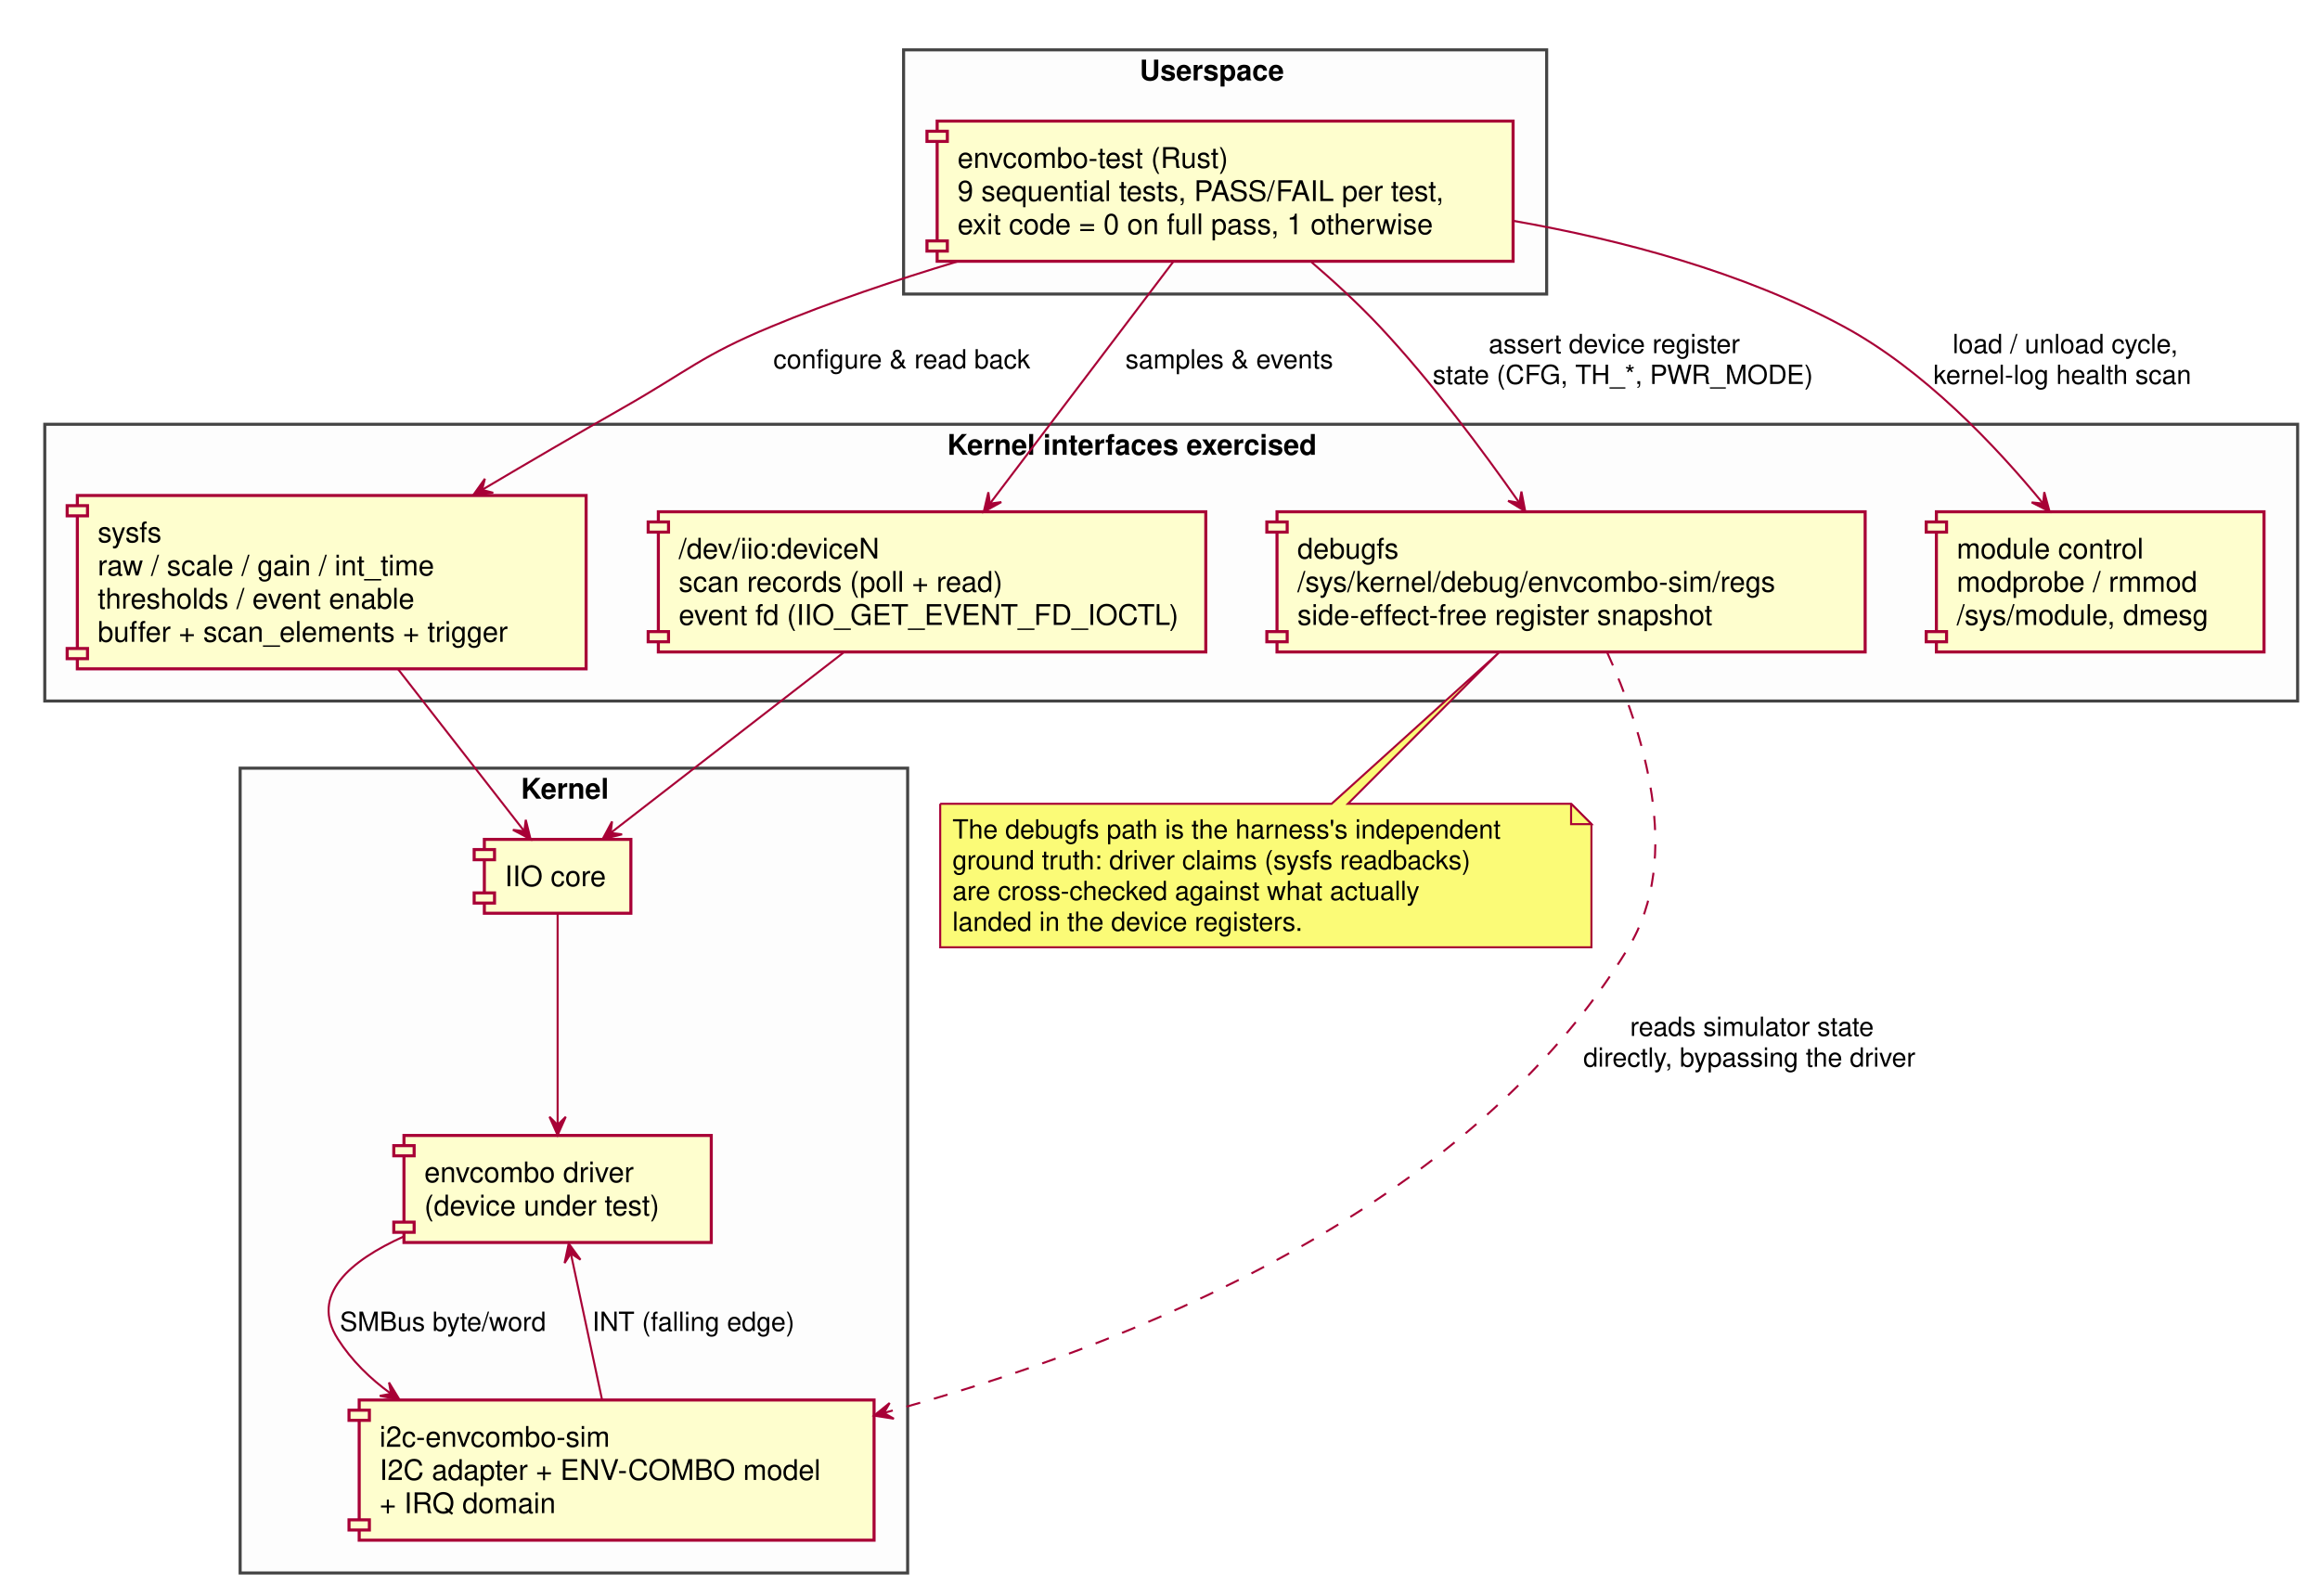
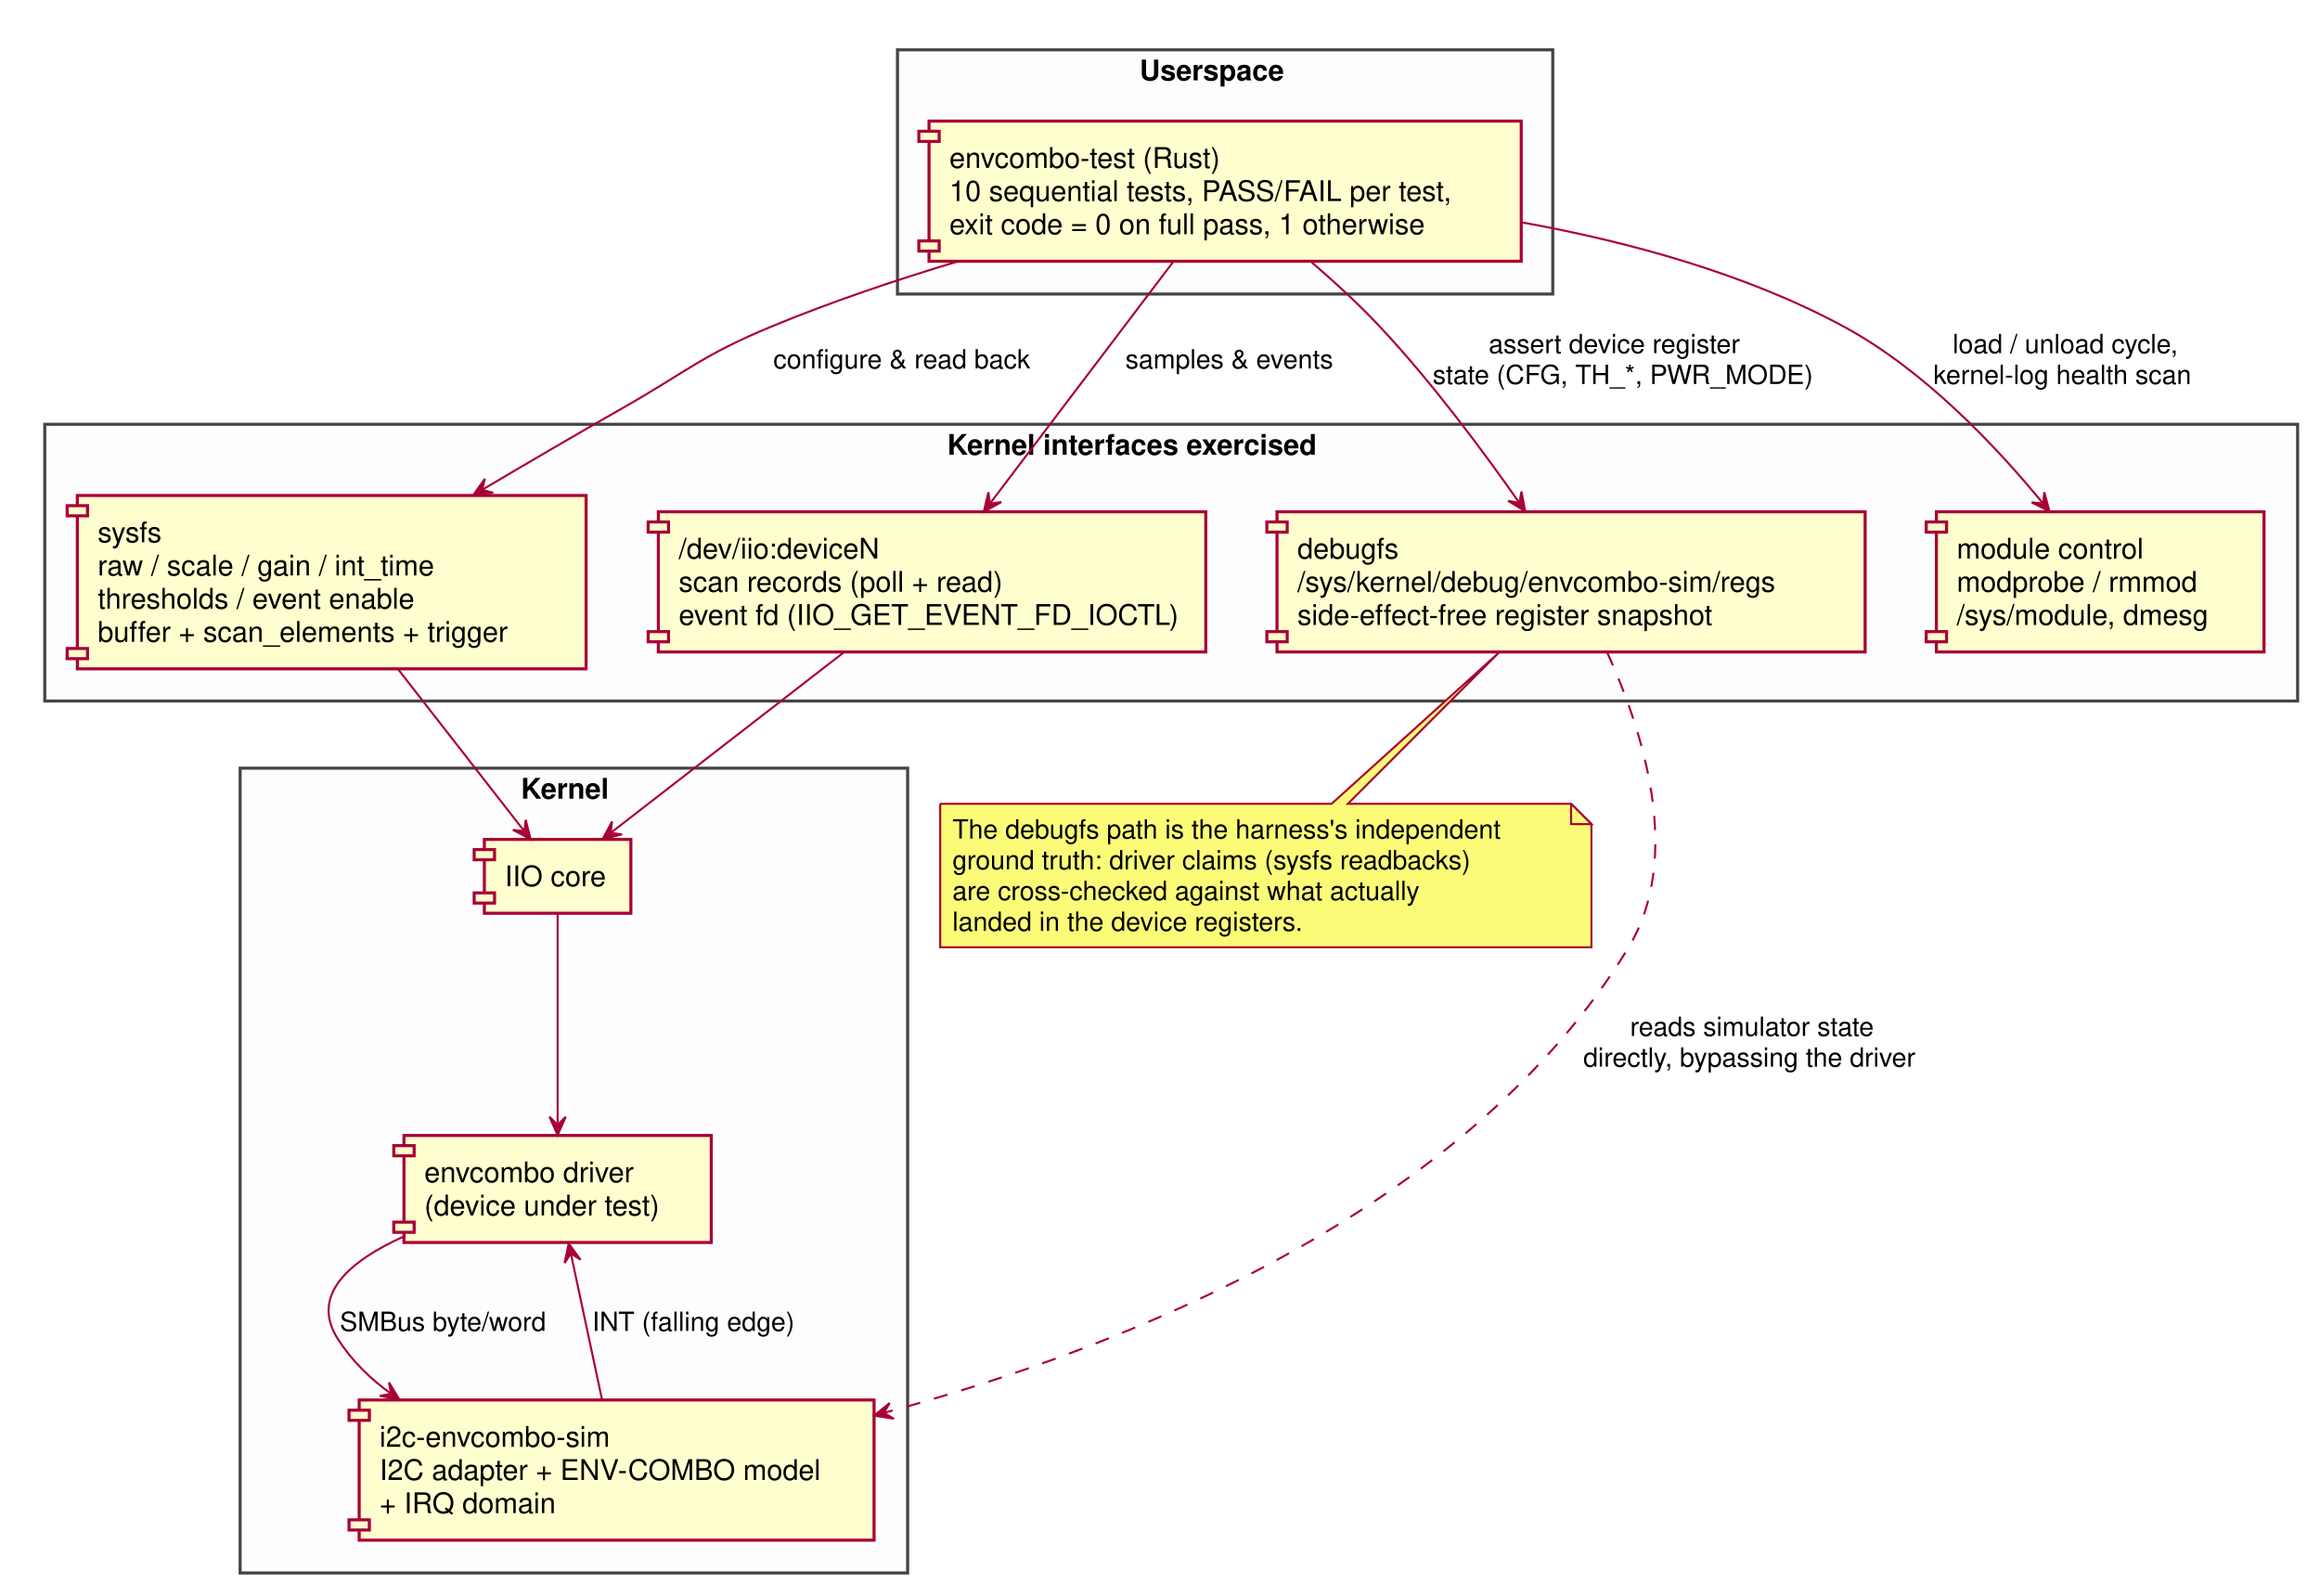
<svg xmlns="http://www.w3.org/2000/svg" contentScriptType="application/ecmascript" contentStyleType="text/css" height="784px" preserveAspectRatio="none" style="width:1140px;height:784px;" version="1.1" viewBox="0 0 1140 784" width="1140px" zoomAndPan="magnify">
  <defs />
  <g>
-     <rect fill="#FDFDFD" height="120" style="stroke: #444444; stroke-width: 1.5;" width="316" x="444" y="24.5" />
+     <rect fill="#FDFDFD" height="120" style="stroke: #444444; stroke-width: 1.5;" width="322" x="441" y="24.5" />
    <text fill="#000000" font-family="Helvetica" font-size="14" font-weight="bold" lengthAdjust="spacingAndGlyphs" textLength="84" x="560" y="39.495">Userspace</text>
    <rect fill="#FDFDFD" height="136" style="stroke: #444444; stroke-width: 1.5;" width="1107" x="22" y="208.5" />
    <text fill="#000000" font-family="Helvetica" font-size="14" font-weight="bold" lengthAdjust="spacingAndGlyphs" textLength="220" x="465.5" y="223.495">Kernel interfaces exercised</text>
    <rect fill="#FDFDFD" height="395.5" style="stroke: #444444; stroke-width: 1.5;" width="328" x="118" y="377.5" />
    <text fill="#000000" font-family="Helvetica" font-size="14" font-weight="bold" lengthAdjust="spacingAndGlyphs" textLength="52" x="256" y="392.495">Kernel</text>
-     <rect fill="#FEFECE" height="68.891" style="stroke: #A80036; stroke-width: 1.5;" width="283" x="460.5" y="59.5" />
-     <rect fill="#FEFECE" height="5" style="stroke: #A80036; stroke-width: 1.5;" width="10" x="455.5" y="64.5" />
-     <rect fill="#FEFECE" height="5" style="stroke: #A80036; stroke-width: 1.5;" width="10" x="455.5" y="118.391" />
-     <text fill="#000000" font-family="Helvetica" font-size="14" lengthAdjust="spacingAndGlyphs" textLength="151" x="470.5" y="82.495">envcombo-test (Rust)</text>
-     <text fill="#000000" font-family="Helvetica" font-size="14" lengthAdjust="spacingAndGlyphs" textLength="262" x="470.5" y="98.792">9 sequential tests, PASS/FAIL per test,</text>
-     <text fill="#000000" font-family="Helvetica" font-size="14" lengthAdjust="spacingAndGlyphs" textLength="263" x="470.5" y="115.089">exit code = 0 on full pass, 1 otherwise</text>
+     <rect fill="#FEFECE" height="68.891" style="stroke: #A80036; stroke-width: 1.5;" width="291" x="456.5" y="59.5" />
+     <rect fill="#FEFECE" height="5" style="stroke: #A80036; stroke-width: 1.5;" width="10" x="451.5" y="64.5" />
+     <rect fill="#FEFECE" height="5" style="stroke: #A80036; stroke-width: 1.5;" width="10" x="451.5" y="118.391" />
+     <text fill="#000000" font-family="Helvetica" font-size="14" lengthAdjust="spacingAndGlyphs" textLength="151" x="466.5" y="82.495">envcombo-test (Rust)</text>
+     <text fill="#000000" font-family="Helvetica" font-size="14" lengthAdjust="spacingAndGlyphs" textLength="271" x="466.5" y="98.792">10 sequential tests, PASS/FAIL per test,</text>
+     <text fill="#000000" font-family="Helvetica" font-size="14" lengthAdjust="spacingAndGlyphs" textLength="263" x="466.5" y="115.089">exit code = 0 on full pass, 1 otherwise</text>
    <rect fill="#FEFECE" height="85.188" style="stroke: #A80036; stroke-width: 1.5;" width="250" x="38" y="243.5" />
    <rect fill="#FEFECE" height="5" style="stroke: #A80036; stroke-width: 1.5;" width="10" x="33" y="248.5" />
    <rect fill="#FEFECE" height="5" style="stroke: #A80036; stroke-width: 1.5;" width="10" x="33" y="318.688" />
    <text fill="#000000" font-family="Helvetica" font-size="14" lengthAdjust="spacingAndGlyphs" textLength="35" x="48" y="266.495">sysfs</text>
    <text fill="#000000" font-family="Helvetica" font-size="14" lengthAdjust="spacingAndGlyphs" textLength="182" x="48" y="282.792">raw / scale / gain / int_time</text>
    <text fill="#000000" font-family="Helvetica" font-size="14" lengthAdjust="spacingAndGlyphs" textLength="177" x="48" y="299.089">thresholds / event enable</text>
    <text fill="#000000" font-family="Helvetica" font-size="14" lengthAdjust="spacingAndGlyphs" textLength="230" x="48" y="315.386">buffer + scan_elements + trigger</text>
    <rect fill="#FEFECE" height="68.891" style="stroke: #A80036; stroke-width: 1.5;" width="269" x="323.5" y="251.5" />
    <rect fill="#FEFECE" height="5" style="stroke: #A80036; stroke-width: 1.5;" width="10" x="318.5" y="256.5" />
    <rect fill="#FEFECE" height="5" style="stroke: #A80036; stroke-width: 1.5;" width="10" x="318.5" y="310.391" />
    <text fill="#000000" font-family="Helvetica" font-size="14" lengthAdjust="spacingAndGlyphs" textLength="110" x="333.5" y="274.495">/dev/iio:deviceN</text>
    <text fill="#000000" font-family="Helvetica" font-size="14" lengthAdjust="spacingAndGlyphs" textLength="179" x="333.5" y="290.792">scan records (poll + read)</text>
    <text fill="#000000" font-family="Helvetica" font-size="14" lengthAdjust="spacingAndGlyphs" textLength="249" x="333.5" y="307.089">event fd (IIO_GET_EVENT_FD_IOCTL)</text>
    <rect fill="#FEFECE" height="68.891" style="stroke: #A80036; stroke-width: 1.5;" width="289" x="627.5" y="251.5" />
    <rect fill="#FEFECE" height="5" style="stroke: #A80036; stroke-width: 1.5;" width="10" x="622.5" y="256.5" />
    <rect fill="#FEFECE" height="5" style="stroke: #A80036; stroke-width: 1.5;" width="10" x="622.5" y="310.391" />
    <text fill="#000000" font-family="Helvetica" font-size="14" lengthAdjust="spacingAndGlyphs" textLength="57" x="637.5" y="274.495">debugfs</text>
    <text fill="#000000" font-family="Helvetica" font-size="14" lengthAdjust="spacingAndGlyphs" textLength="269" x="637.5" y="290.792">/sys/kernel/debug/envcombo-sim/regs</text>
    <text fill="#000000" font-family="Helvetica" font-size="14" lengthAdjust="spacingAndGlyphs" textLength="231" x="637.5" y="307.089">side-effect-free register snapshot</text>
    <rect fill="#FEFECE" height="68.891" style="stroke: #A80036; stroke-width: 1.5;" width="161" x="951.5" y="251.5" />
    <rect fill="#FEFECE" height="5" style="stroke: #A80036; stroke-width: 1.5;" width="10" x="946.5" y="256.5" />
    <rect fill="#FEFECE" height="5" style="stroke: #A80036; stroke-width: 1.5;" width="10" x="946.5" y="310.391" />
    <text fill="#000000" font-family="Helvetica" font-size="14" lengthAdjust="spacingAndGlyphs" textLength="104" x="961.5" y="274.495">module control</text>
    <text fill="#000000" font-family="Helvetica" font-size="14" lengthAdjust="spacingAndGlyphs" textLength="134" x="961.5" y="290.792">modprobe / rmmod</text>
    <text fill="#000000" font-family="Helvetica" font-size="14" lengthAdjust="spacingAndGlyphs" textLength="141" x="961.5" y="307.089">/sys/module, dmesg</text>
    <rect fill="#FEFECE" height="36.297" style="stroke: #A80036; stroke-width: 1.5;" width="72" x="238" y="412.5" />
    <rect fill="#FEFECE" height="5" style="stroke: #A80036; stroke-width: 1.5;" width="10" x="233" y="417.5" />
    <rect fill="#FEFECE" height="5" style="stroke: #A80036; stroke-width: 1.5;" width="10" x="233" y="438.797" />
    <text fill="#000000" font-family="Helvetica" font-size="14" lengthAdjust="spacingAndGlyphs" textLength="52" x="248" y="435.495">IIO core</text>
    <rect fill="#FEFECE" height="52.594" style="stroke: #A80036; stroke-width: 1.5;" width="151" x="198.5" y="558" />
    <rect fill="#FEFECE" height="5" style="stroke: #A80036; stroke-width: 1.5;" width="10" x="193.5" y="563" />
    <rect fill="#FEFECE" height="5" style="stroke: #A80036; stroke-width: 1.5;" width="10" x="193.5" y="600.594" />
    <text fill="#000000" font-family="Helvetica" font-size="14" lengthAdjust="spacingAndGlyphs" textLength="115" x="208.5" y="580.995">envcombo driver</text>
    <text fill="#000000" font-family="Helvetica" font-size="14" lengthAdjust="spacingAndGlyphs" textLength="131" x="208.5" y="597.292">(device under test)</text>
    <rect fill="#FEFECE" height="68.891" style="stroke: #A80036; stroke-width: 1.5;" width="253" x="176.5" y="688" />
    <rect fill="#FEFECE" height="5" style="stroke: #A80036; stroke-width: 1.5;" width="10" x="171.5" y="693" />
    <rect fill="#FEFECE" height="5" style="stroke: #A80036; stroke-width: 1.5;" width="10" x="171.5" y="746.891" />
    <text fill="#000000" font-family="Helvetica" font-size="14" lengthAdjust="spacingAndGlyphs" textLength="127" x="186.5" y="710.995">i2c-envcombo-sim</text>
    <text fill="#000000" font-family="Helvetica" font-size="14" lengthAdjust="spacingAndGlyphs" textLength="233" x="186.5" y="727.292">I2C adapter + ENV-COMBO model</text>
    <text fill="#000000" font-family="Helvetica" font-size="14" lengthAdjust="spacingAndGlyphs" textLength="95" x="186.5" y="743.589">+ IRQ domain</text>
    <path d="M462,395 L462,465.531 A0,0 0 0 0 462,465.531 L782,465.531 A0,0 0 0 0 782,465.531 L782,405 L772,395 L662.33,395 L736.45,320.77 L654.33,395 L462,395 A0,0 0 0 0 462,395 " fill="#FBFB77" style="stroke: #A80036; stroke-width: 1.0;" />
    <path d="M772,395 L772,405 L782,405 L772,395 " fill="#FBFB77" style="stroke: #A80036; stroke-width: 1.0;" />
    <text fill="#000000" font-family="Helvetica" font-size="13" lengthAdjust="spacingAndGlyphs" textLength="299" x="468" y="412.067">The debugfs path is the harness's independent</text>
    <text fill="#000000" font-family="Helvetica" font-size="13" lengthAdjust="spacingAndGlyphs" textLength="285" x="468" y="427.2">ground truth: driver claims (sysfs readbacks)</text>
    <text fill="#000000" font-family="Helvetica" font-size="13" lengthAdjust="spacingAndGlyphs" textLength="255" x="468" y="442.332">are cross-checked against what actually</text>
    <text fill="#000000" font-family="Helvetica" font-size="13" lengthAdjust="spacingAndGlyphs" textLength="192" x="468" y="457.465">landed in the device registers.</text>
    <path d="M470.36,128.55 C439.92,137.71 407.98,148.47 379,160.5 C344.83,174.68 338.15,182.2 306,200.5 C283.45,213.34 259.07,227.59 236.95,240.68 " fill="none" id="TEST-&gt;SYSFS" style="stroke: #A80036; stroke-width: 1.0;" />
    <polygon fill="#A80036" points="232.56,243.29,242.343,242.152,236.864,240.745,238.271,235.266,232.56,243.29" style="stroke: #A80036; stroke-width: 1.0;" />
    <text fill="#000000" font-family="Helvetica" font-size="13" lengthAdjust="spacingAndGlyphs" textLength="141" x="380" y="181.067">configure &amp; read back</text>
    <path d="M576.59,128.53 C551.37,161.8 512.8,212.7 486.54,247.34 " fill="none" id="TEST-&gt;CHRDEV" style="stroke: #A80036; stroke-width: 1.0;" />
    <polygon fill="#A80036" points="483.4,251.49,492.03,246.744,486.425,247.509,485.66,241.904,483.4,251.49" style="stroke: #A80036; stroke-width: 1.0;" />
    <text fill="#000000" font-family="Helvetica" font-size="13" lengthAdjust="spacingAndGlyphs" textLength="116" x="553" y="181.067">samples &amp; events</text>
    <path d="M644.48,128.83 C655.82,138.59 667.76,149.57 678,160.5 C703.39,187.58 728.54,221.36 746.43,246.89 " fill="none" id="TEST-&gt;DBGFS" style="stroke: #A80036; stroke-width: 1.0;" />
    <polygon fill="#A80036" points="749.46,251.24,747.596,241.569,746.601,247.138,741.033,246.143,749.46,251.24" style="stroke: #A80036; stroke-width: 1.0;" />
    <text fill="#000000" font-family="Helvetica" font-size="13" lengthAdjust="spacingAndGlyphs" textLength="138" x="731.5" y="173.567">assert device register</text>
    <text fill="#000000" font-family="Helvetica" font-size="13" lengthAdjust="spacingAndGlyphs" textLength="193" x="704" y="188.7">state (CFG, TH_*, PWR_MODE)</text>
-     <path d="M743.63,108.53 C796.9,117.89 856.49,133.72 906,160.5 C945.32,181.77 980.61,219.02 1003.77,247.25 " fill="none" id="TEST-&gt;MOD" style="stroke: #A80036; stroke-width: 1.0;" />
+     <path d="M747.86,109.29 C800.03,118.74 857.8,134.43 906,160.5 C945.32,181.77 980.61,219.02 1003.77,247.25 " fill="none" id="TEST-&gt;MOD" style="stroke: #A80036; stroke-width: 1.0;" />
    <polygon fill="#A80036" points="1007.09,251.35,1004.519,241.843,1003.937,247.469,998.31,246.887,1007.09,251.35" style="stroke: #A80036; stroke-width: 1.0;" />
    <text fill="#000000" font-family="Helvetica" font-size="13" lengthAdjust="spacingAndGlyphs" textLength="122" x="959.5" y="173.567">load / unload cycle,</text>
    <text fill="#000000" font-family="Helvetica" font-size="13" lengthAdjust="spacingAndGlyphs" textLength="141" x="950" y="188.7">kernel-log health scan</text>
    <path d="M195.4,328.6 C215.8,354.79 241.26,387.47 257.58,408.42 " fill="none" id="SYSFS-&gt;IIO" style="stroke: #A80036; stroke-width: 1.0;" />
    <polygon fill="#A80036" points="260.72,412.45,258.345,402.892,257.647,408.505,252.034,407.808,260.72,412.45" style="stroke: #A80036; stroke-width: 1.0;" />
    <path d="M414.39,320.77 C378.94,348.23 330.09,386.06 300.35,409.1 " fill="none" id="CHRDEV-&gt;IIO" style="stroke: #A80036; stroke-width: 1.0;" />
    <polygon fill="#A80036" points="296.1,412.38,305.662,410.022,300.05,409.314,300.757,403.702,296.1,412.38" style="stroke: #A80036; stroke-width: 1.0;" />
    <path d="M274,448.64 C274,473.82 274,521.19 274,552.55 " fill="none" id="IIO-&gt;DRV" style="stroke: #A80036; stroke-width: 1.0;" />
    <polygon fill="#A80036" points="274,557.82,278,548.82,274,552.82,270,548.82,274,557.82" style="stroke: #A80036; stroke-width: 1.0;" />
    <path d="M198.38,607.65 C172.04,619.55 152.14,636.3 166,658 C172.79,668.63 181.87,677.51 192.13,684.92 " fill="none" id="DRV-&gt;SIM" style="stroke: #A80036; stroke-width: 1.0;" />
    <polygon fill="#A80036" points="196.28,687.79,191.149,679.383,192.167,684.948,186.602,685.965,196.28,687.79" style="stroke: #A80036; stroke-width: 1.0;" />
    <text fill="#000000" font-family="Helvetica" font-size="13" lengthAdjust="spacingAndGlyphs" textLength="110" x="167" y="654.067">SMBus byte/word</text>
    <path d="M295.82,687.81 C291.13,665.83 285.06,637.38 280.52,616.06 " fill="none" id="SIM-&gt;DRV" style="stroke: #A80036; stroke-width: 1.0;" />
    <polygon fill="#A80036" points="279.45,611.08,277.417,620.717,280.494,615.97,285.241,619.047,279.45,611.08" style="stroke: #A80036; stroke-width: 1.0;" />
    <text fill="#000000" font-family="Helvetica" font-size="13" lengthAdjust="spacingAndGlyphs" textLength="107" x="291" y="654.067">INT (falling edge)</text>
    <path d="M789.72,320.6 C807.11,358.65 827.37,421.16 800,466 C720.99,595.46 553.13,662.09 434.41,694.34 " fill="none" id="DBGFS-&gt;SIM" style="stroke: #A80036; stroke-width: 1.0; stroke-dasharray: 7.0,7.0;" />
    <polygon fill="#A80036" points="429.5,695.67,439.23,697.193,434.328,694.37,437.151,689.468,429.5,695.67" style="stroke: #A80036; stroke-width: 1.0;" />
    <text fill="#000000" font-family="Helvetica" font-size="13" lengthAdjust="spacingAndGlyphs" textLength="137" x="801" y="509.067">reads simulator state</text>
    <text fill="#000000" font-family="Helvetica" font-size="13" lengthAdjust="spacingAndGlyphs" textLength="183" x="778" y="524.2">directly, bypassing the driver</text>
  </g>
</svg>
